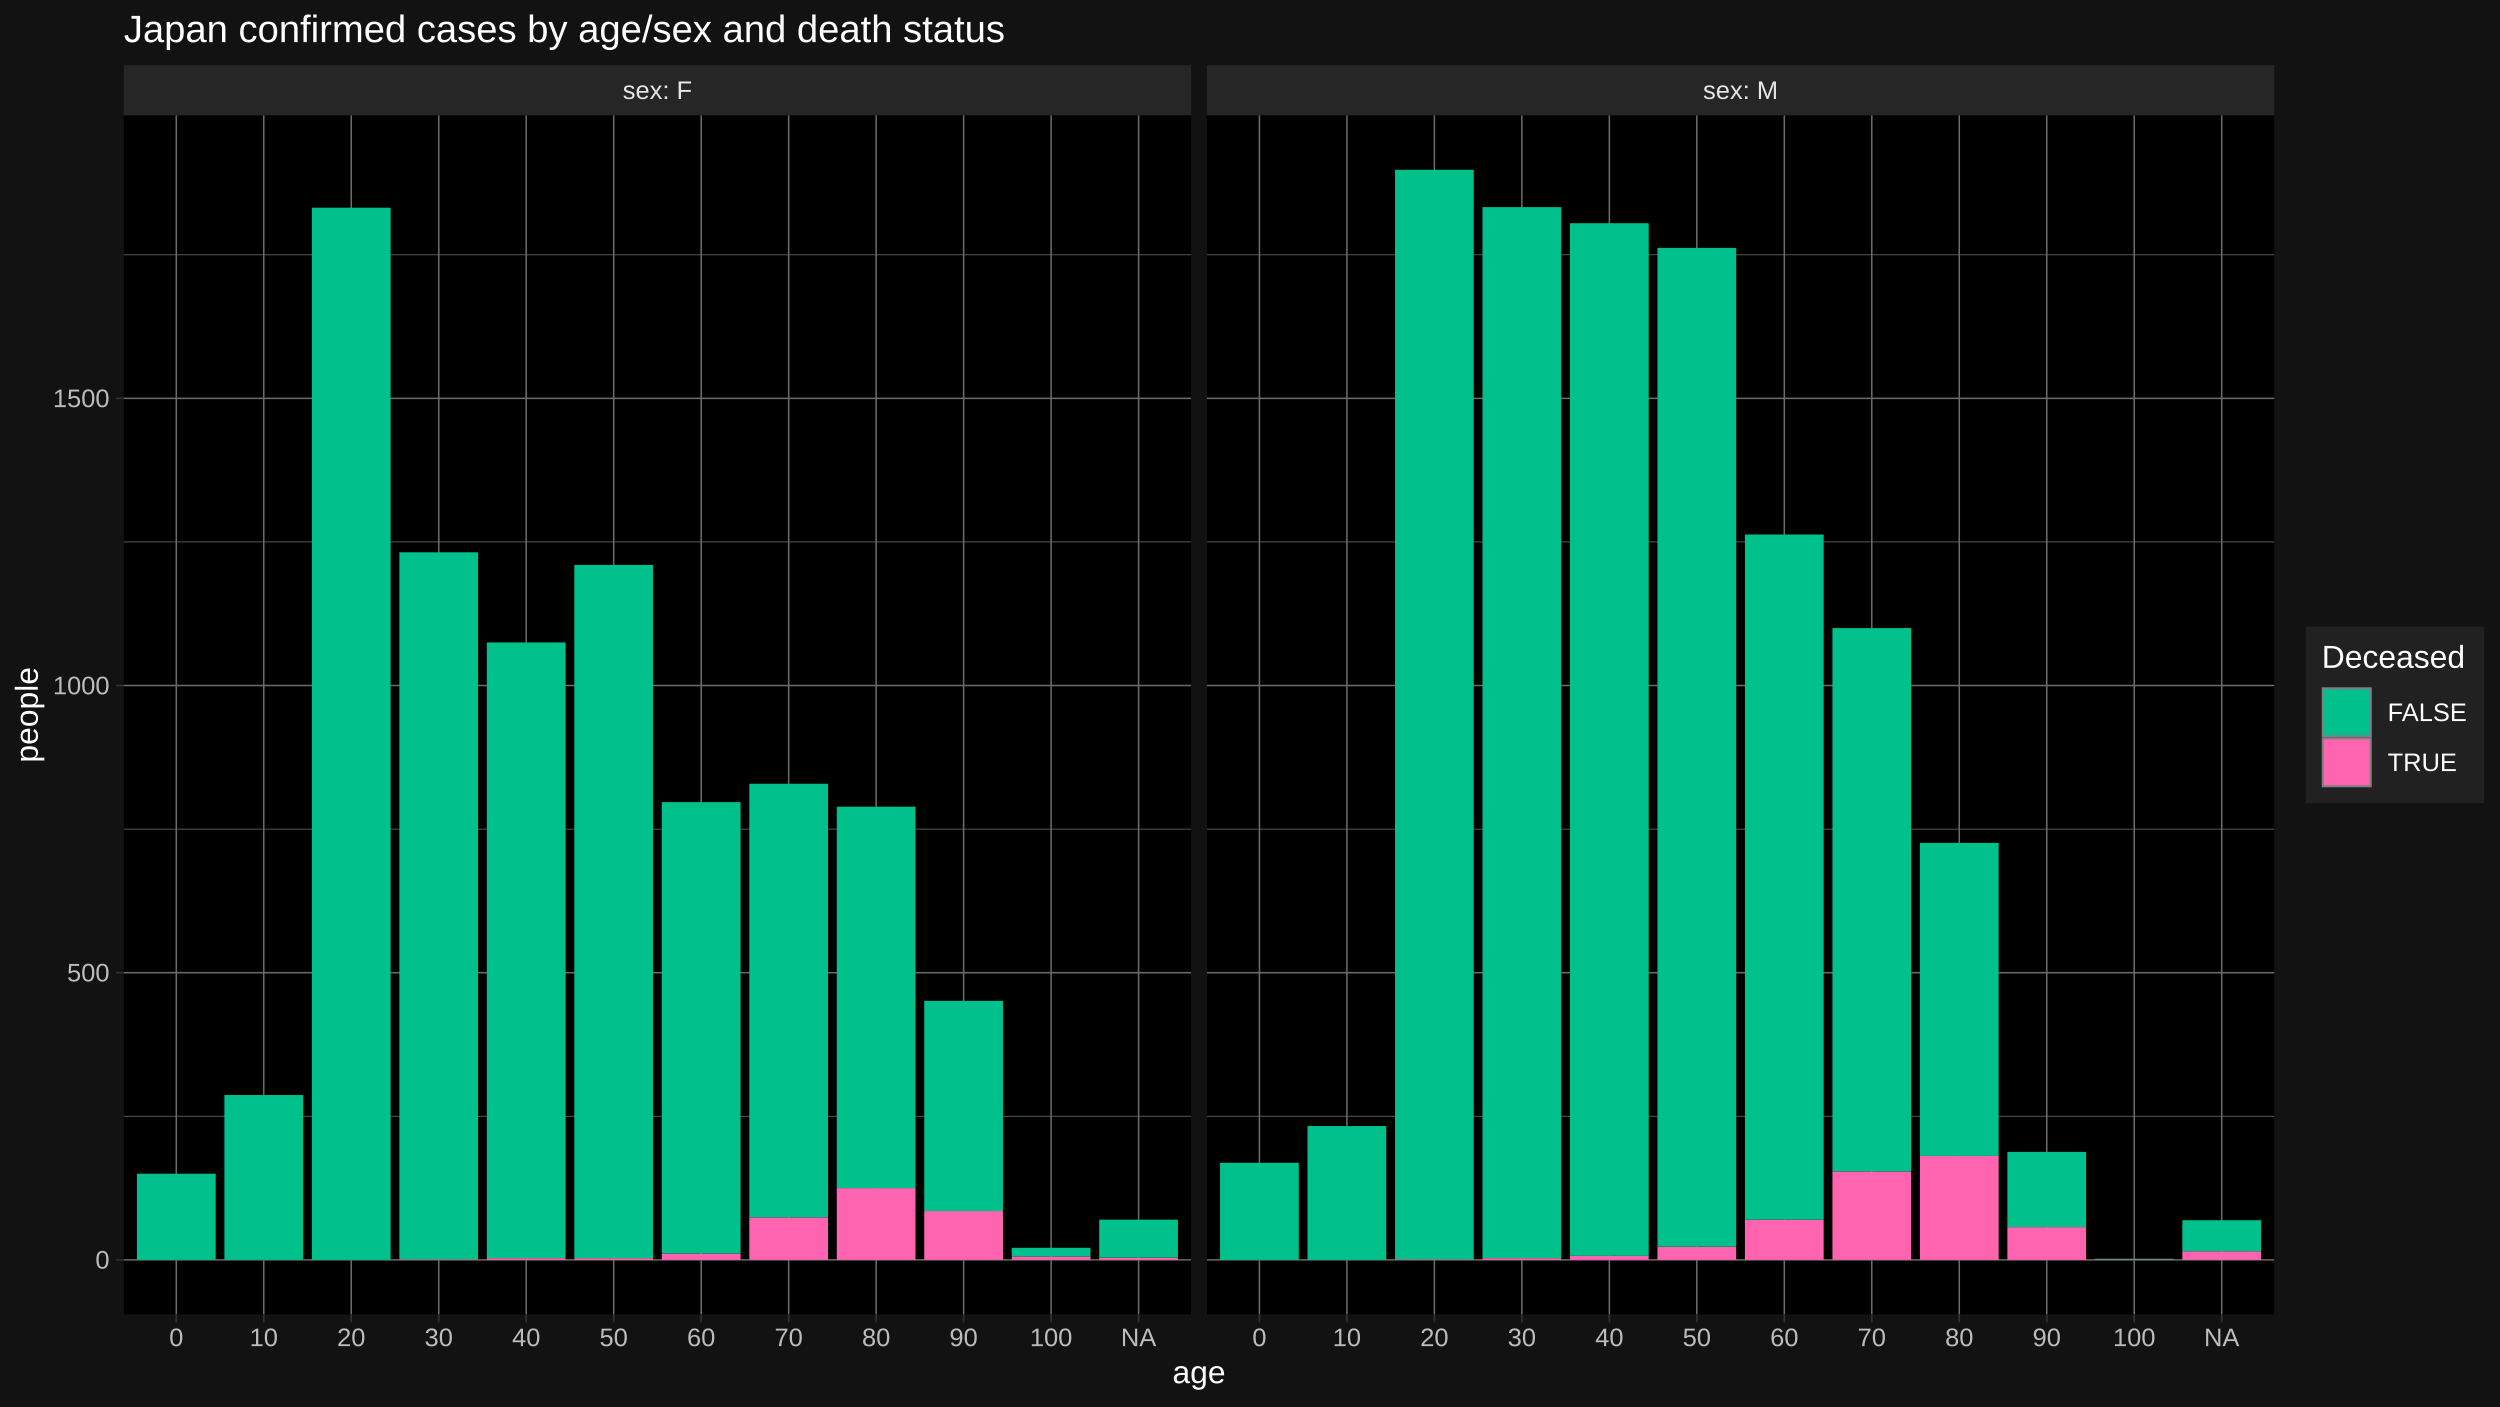
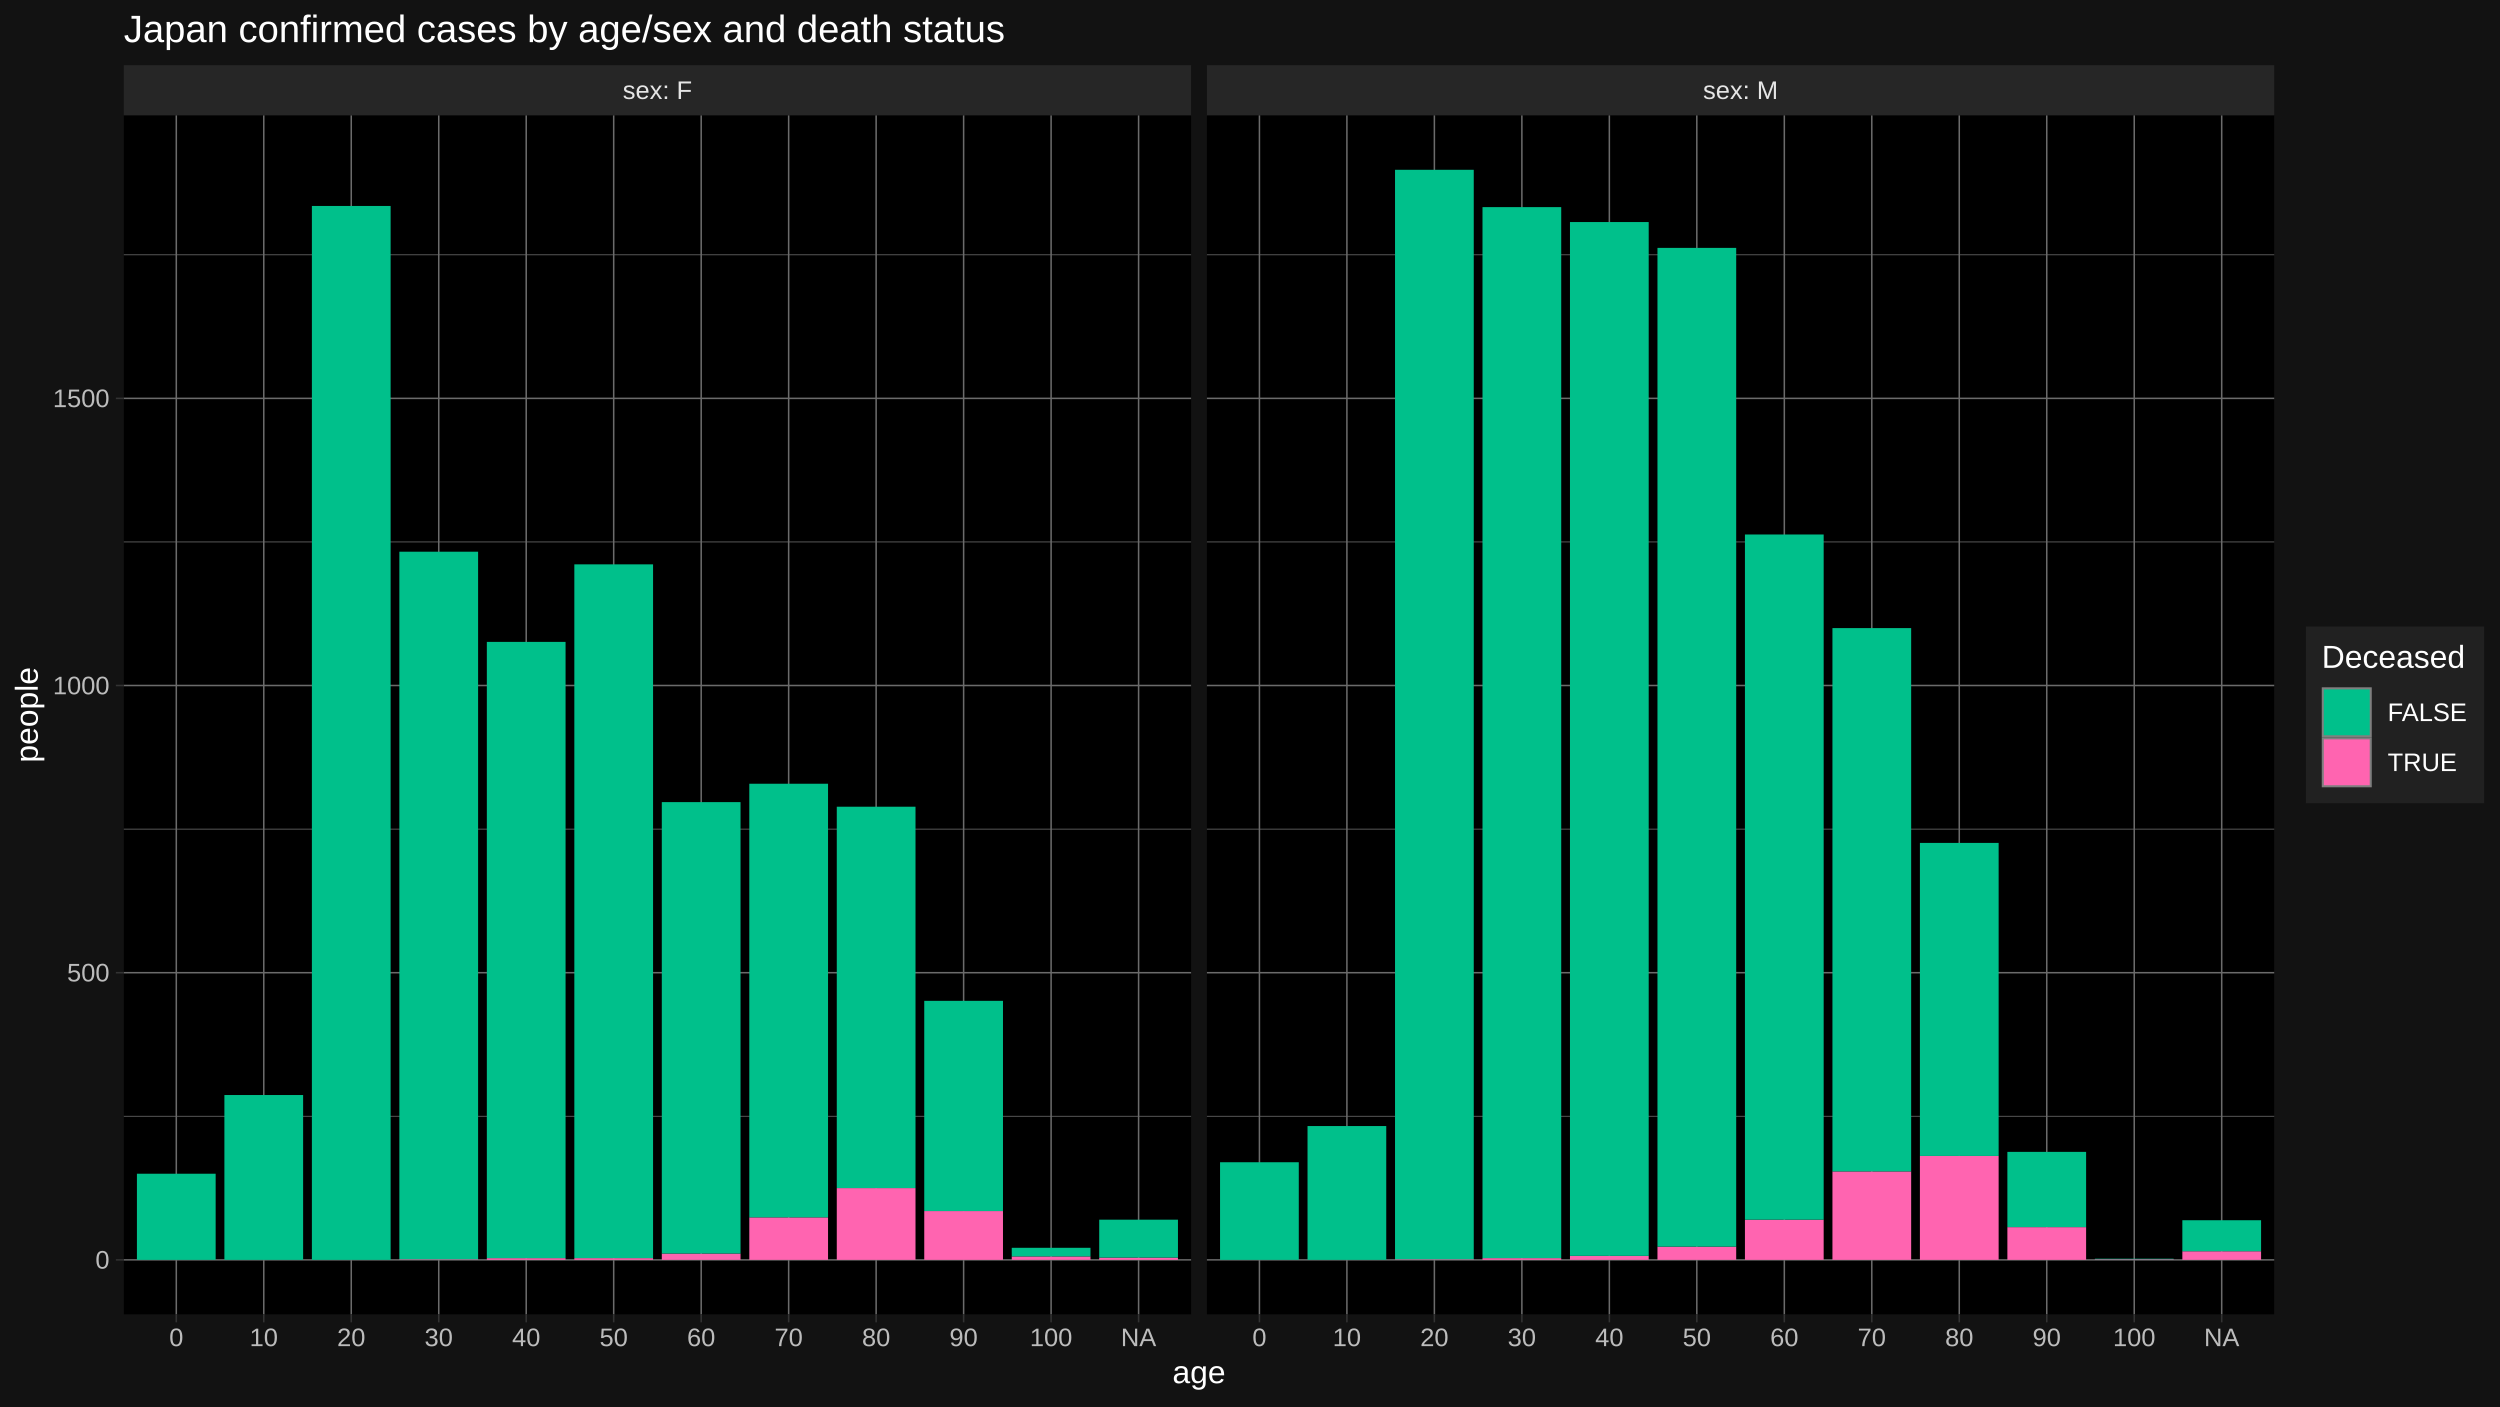
<svg xmlns="http://www.w3.org/2000/svg" viewBox="0 0 864.00 486.00">
  <defs>
    <style type="text/css">
    line, polyline, polygon, path, rect, circle {
      fill: none;
      stroke: #000000;
      stroke-linecap: round;
      stroke-linejoin: round;
      stroke-miterlimit: 10.00;
    }
  </style>
  </defs>
  <rect width="100%" height="100%" style="stroke: none; fill: #FFFFFF;" />
  <rect x="0.00" y="-0" width="864.00" height="486.00" style="stroke-width: 1.07; stroke: #121212; fill: #121212;" />
  <defs>
    <clipPath id="cpNDIuNzl8NDExLjY0fDQ1NC4yNXwzOS44NA==">
      <rect x="42.79" y="39.84" width="368.85" height="414.40" />
    </clipPath>
  </defs>
  <rect x="42.79" y="39.84" width="368.85" height="414.40" style="stroke-width: 1.07; stroke: none; fill: #000000;" clip-path="url(#cpNDIuNzl8NDExLjY0fDQ1NC4yNXwzOS44NA==)" />
  <polyline points="42.79,385.79 411.64,385.79 " style="stroke-width: 0.27; stroke: #6B6B6B; stroke-linecap: butt;" clip-path="url(#cpNDIuNzl8NDExLjY0fDQ1NC4yNXwzOS44NA==)" />
  <polyline points="42.79,286.54 411.64,286.54 " style="stroke-width: 0.27; stroke: #6B6B6B; stroke-linecap: butt;" clip-path="url(#cpNDIuNzl8NDExLjY0fDQ1NC4yNXwzOS44NA==)" />
  <polyline points="42.79,187.30 411.64,187.30 " style="stroke-width: 0.27; stroke: #6B6B6B; stroke-linecap: butt;" clip-path="url(#cpNDIuNzl8NDExLjY0fDQ1NC4yNXwzOS44NA==)" />
  <polyline points="42.79,88.06 411.64,88.06 " style="stroke-width: 0.27; stroke: #6B6B6B; stroke-linecap: butt;" clip-path="url(#cpNDIuNzl8NDExLjY0fDQ1NC4yNXwzOS44NA==)" />
  <polyline points="42.79,435.41 411.64,435.41 " style="stroke-width: 0.53; stroke: #6B6B6B; stroke-linecap: butt;" clip-path="url(#cpNDIuNzl8NDExLjY0fDQ1NC4yNXwzOS44NA==)" />
  <polyline points="42.79,336.17 411.64,336.17 " style="stroke-width: 0.53; stroke: #6B6B6B; stroke-linecap: butt;" clip-path="url(#cpNDIuNzl8NDExLjY0fDQ1NC4yNXwzOS44NA==)" />
  <polyline points="42.79,236.92 411.64,236.92 " style="stroke-width: 0.53; stroke: #6B6B6B; stroke-linecap: butt;" clip-path="url(#cpNDIuNzl8NDExLjY0fDQ1NC4yNXwzOS44NA==)" />
  <polyline points="42.79,137.68 411.64,137.68 " style="stroke-width: 0.53; stroke: #6B6B6B; stroke-linecap: butt;" clip-path="url(#cpNDIuNzl8NDExLjY0fDQ1NC4yNXwzOS44NA==)" />
  <polyline points="60.93,454.25 60.93,39.84 " style="stroke-width: 0.53; stroke: #6B6B6B; stroke-linecap: butt;" clip-path="url(#cpNDIuNzl8NDExLjY0fDQ1NC4yNXwzOS44NA==)" />
  <polyline points="91.16,454.25 91.16,39.84 " style="stroke-width: 0.53; stroke: #6B6B6B; stroke-linecap: butt;" clip-path="url(#cpNDIuNzl8NDExLjY0fDQ1NC4yNXwzOS44NA==)" />
  <polyline points="121.39,454.25 121.39,39.84 " style="stroke-width: 0.53; stroke: #6B6B6B; stroke-linecap: butt;" clip-path="url(#cpNDIuNzl8NDExLjY0fDQ1NC4yNXwzOS44NA==)" />
  <polyline points="151.63,454.25 151.63,39.84 " style="stroke-width: 0.53; stroke: #6B6B6B; stroke-linecap: butt;" clip-path="url(#cpNDIuNzl8NDExLjY0fDQ1NC4yNXwzOS44NA==)" />
  <polyline points="181.86,454.25 181.86,39.84 " style="stroke-width: 0.53; stroke: #6B6B6B; stroke-linecap: butt;" clip-path="url(#cpNDIuNzl8NDExLjY0fDQ1NC4yNXwzOS44NA==)" />
  <polyline points="212.09,454.25 212.09,39.84 " style="stroke-width: 0.53; stroke: #6B6B6B; stroke-linecap: butt;" clip-path="url(#cpNDIuNzl8NDExLjY0fDQ1NC4yNXwzOS44NA==)" />
  <polyline points="242.33,454.25 242.33,39.84 " style="stroke-width: 0.53; stroke: #6B6B6B; stroke-linecap: butt;" clip-path="url(#cpNDIuNzl8NDExLjY0fDQ1NC4yNXwzOS44NA==)" />
  <polyline points="272.56,454.25 272.56,39.84 " style="stroke-width: 0.53; stroke: #6B6B6B; stroke-linecap: butt;" clip-path="url(#cpNDIuNzl8NDExLjY0fDQ1NC4yNXwzOS44NA==)" />
  <polyline points="302.79,454.25 302.79,39.84 " style="stroke-width: 0.53; stroke: #6B6B6B; stroke-linecap: butt;" clip-path="url(#cpNDIuNzl8NDExLjY0fDQ1NC4yNXwzOS44NA==)" />
  <polyline points="333.03,454.25 333.03,39.84 " style="stroke-width: 0.53; stroke: #6B6B6B; stroke-linecap: butt;" clip-path="url(#cpNDIuNzl8NDExLjY0fDQ1NC4yNXwzOS44NA==)" />
  <polyline points="363.26,454.25 363.26,39.84 " style="stroke-width: 0.53; stroke: #6B6B6B; stroke-linecap: butt;" clip-path="url(#cpNDIuNzl8NDExLjY0fDQ1NC4yNXwzOS44NA==)" />
  <polyline points="393.50,454.25 393.50,39.84 " style="stroke-width: 0.53; stroke: #6B6B6B; stroke-linecap: butt;" clip-path="url(#cpNDIuNzl8NDExLjY0fDQ1NC4yNXwzOS44NA==)" />
  <rect x="47.32" y="405.64" width="27.21" height="29.77" style="stroke-width: 1.07; stroke: none; stroke-linecap: butt; fill: #00C08B;" clip-path="url(#cpNDIuNzl8NDExLjY0fDQ1NC4yNXwzOS44NA==)" />
  <rect x="77.55" y="378.44" width="27.21" height="56.97" style="stroke-width: 1.07; stroke: none; stroke-linecap: butt; fill: #00C08B;" clip-path="url(#cpNDIuNzl8NDExLjY0fDQ1NC4yNXwzOS44NA==)" />
-   <rect x="107.79" y="71.78" width="27.21" height="363.63" style="stroke-width: 1.07; stroke: none; stroke-linecap: butt; fill: #00C08B;" clip-path="url(#cpNDIuNzl8NDExLjY0fDQ1NC4yNXwzOS44NA==)" />
+   <rect x="107.79" y="71.18" width="27.21" height="364.23" style="stroke-width: 1.07; stroke: none; stroke-linecap: butt; fill: #00C08B;" clip-path="url(#cpNDIuNzl8NDExLjY0fDQ1NC4yNXwzOS44NA==)" />
  <rect x="138.02" y="435.21" width="27.21" height="0.20" style="stroke-width: 1.07; stroke: none; stroke-linecap: butt; fill: #FF64B0;" clip-path="url(#cpNDIuNzl8NDExLjY0fDQ1NC4yNXwzOS44NA==)" />
-   <rect x="138.02" y="190.87" width="27.21" height="244.34" style="stroke-width: 1.07; stroke: none; stroke-linecap: butt; fill: #00C08B;" clip-path="url(#cpNDIuNzl8NDExLjY0fDQ1NC4yNXwzOS44NA==)" />
+   <rect x="138.02" y="190.67" width="27.21" height="244.54" style="stroke-width: 1.07; stroke: none; stroke-linecap: butt; fill: #00C08B;" clip-path="url(#cpNDIuNzl8NDExLjY0fDQ1NC4yNXwzOS44NA==)" />
  <rect x="168.25" y="434.81" width="27.21" height="0.60" style="stroke-width: 1.07; stroke: none; stroke-linecap: butt; fill: #FF64B0;" clip-path="url(#cpNDIuNzl8NDExLjY0fDQ1NC4yNXwzOS44NA==)" />
-   <rect x="168.25" y="222.03" width="27.21" height="212.78" style="stroke-width: 1.07; stroke: none; stroke-linecap: butt; fill: #00C08B;" clip-path="url(#cpNDIuNzl8NDExLjY0fDQ1NC4yNXwzOS44NA==)" />
+   <rect x="168.25" y="221.84" width="27.21" height="212.98" style="stroke-width: 1.07; stroke: none; stroke-linecap: butt; fill: #00C08B;" clip-path="url(#cpNDIuNzl8NDExLjY0fDQ1NC4yNXwzOS44NA==)" />
  <rect x="198.49" y="434.81" width="27.21" height="0.60" style="stroke-width: 1.07; stroke: none; stroke-linecap: butt; fill: #FF64B0;" clip-path="url(#cpNDIuNzl8NDExLjY0fDQ1NC4yNXwzOS44NA==)" />
-   <rect x="198.49" y="195.24" width="27.21" height="239.58" style="stroke-width: 1.07; stroke: none; stroke-linecap: butt; fill: #00C08B;" clip-path="url(#cpNDIuNzl8NDExLjY0fDQ1NC4yNXwzOS44NA==)" />
+   <rect x="198.49" y="195.04" width="27.21" height="239.77" style="stroke-width: 1.07; stroke: none; stroke-linecap: butt; fill: #00C08B;" clip-path="url(#cpNDIuNzl8NDExLjY0fDQ1NC4yNXwzOS44NA==)" />
  <rect x="228.72" y="433.23" width="27.21" height="2.18" style="stroke-width: 1.07; stroke: none; stroke-linecap: butt; fill: #FF64B0;" clip-path="url(#cpNDIuNzl8NDExLjY0fDQ1NC4yNXwzOS44NA==)" />
  <rect x="228.72" y="277.21" width="27.21" height="156.01" style="stroke-width: 1.07; stroke: none; stroke-linecap: butt; fill: #00C08B;" clip-path="url(#cpNDIuNzl8NDExLjY0fDQ1NC4yNXwzOS44NA==)" />
  <rect x="258.96" y="420.72" width="27.21" height="14.69" style="stroke-width: 1.07; stroke: none; stroke-linecap: butt; fill: #FF64B0;" clip-path="url(#cpNDIuNzl8NDExLjY0fDQ1NC4yNXwzOS44NA==)" />
  <rect x="258.96" y="270.86" width="27.21" height="149.86" style="stroke-width: 1.07; stroke: none; stroke-linecap: butt; fill: #00C08B;" clip-path="url(#cpNDIuNzl8NDExLjY0fDQ1NC4yNXwzOS44NA==)" />
  <rect x="289.19" y="410.60" width="27.21" height="24.81" style="stroke-width: 1.07; stroke: none; stroke-linecap: butt; fill: #FF64B0;" clip-path="url(#cpNDIuNzl8NDExLjY0fDQ1NC4yNXwzOS44NA==)" />
  <rect x="289.19" y="278.80" width="27.21" height="131.80" style="stroke-width: 1.07; stroke: none; stroke-linecap: butt; fill: #00C08B;" clip-path="url(#cpNDIuNzl8NDExLjY0fDQ1NC4yNXwzOS44NA==)" />
  <rect x="319.42" y="418.54" width="27.21" height="16.87" style="stroke-width: 1.07; stroke: none; stroke-linecap: butt; fill: #FF64B0;" clip-path="url(#cpNDIuNzl8NDExLjY0fDQ1NC4yNXwzOS44NA==)" />
  <rect x="319.42" y="345.89" width="27.21" height="72.65" style="stroke-width: 1.07; stroke: none; stroke-linecap: butt; fill: #00C08B;" clip-path="url(#cpNDIuNzl8NDExLjY0fDQ1NC4yNXwzOS44NA==)" />
  <rect x="349.66" y="434.22" width="27.21" height="1.19" style="stroke-width: 1.07; stroke: none; stroke-linecap: butt; fill: #FF64B0;" clip-path="url(#cpNDIuNzl8NDExLjY0fDQ1NC4yNXwzOS44NA==)" />
  <rect x="349.66" y="431.24" width="27.21" height="2.98" style="stroke-width: 1.07; stroke: none; stroke-linecap: butt; fill: #00C08B;" clip-path="url(#cpNDIuNzl8NDExLjY0fDQ1NC4yNXwzOS44NA==)" />
  <rect x="379.89" y="434.62" width="27.21" height="0.79" style="stroke-width: 1.07; stroke: none; stroke-linecap: butt; fill: #FF64B0;" clip-path="url(#cpNDIuNzl8NDExLjY0fDQ1NC4yNXwzOS44NA==)" />
  <rect x="379.89" y="421.52" width="27.21" height="13.10" style="stroke-width: 1.07; stroke: none; stroke-linecap: butt; fill: #00C08B;" clip-path="url(#cpNDIuNzl8NDExLjY0fDQ1NC4yNXwzOS44NA==)" />
  <defs>
    <clipPath id="cpMC4wMHw4NjQuMDB8NDg2LjAwfDAuMDA=">
      <rect x="0.00" y="0.00" width="864.00" height="486.00" />
    </clipPath>
  </defs>
  <defs>
    <clipPath id="cpNDE3LjExfDc4NS45N3w0NTQuMjV8MzkuODQ=">
      <rect x="417.11" y="39.84" width="368.85" height="414.40" />
    </clipPath>
  </defs>
  <rect x="417.11" y="39.84" width="368.85" height="414.40" style="stroke-width: 1.07; stroke: none; fill: #000000;" clip-path="url(#cpNDE3LjExfDc4NS45N3w0NTQuMjV8MzkuODQ=)" />
  <polyline points="417.11,385.79 785.97,385.79 " style="stroke-width: 0.27; stroke: #6B6B6B; stroke-linecap: butt;" clip-path="url(#cpNDE3LjExfDc4NS45N3w0NTQuMjV8MzkuODQ=)" />
  <polyline points="417.11,286.54 785.97,286.54 " style="stroke-width: 0.27; stroke: #6B6B6B; stroke-linecap: butt;" clip-path="url(#cpNDE3LjExfDc4NS45N3w0NTQuMjV8MzkuODQ=)" />
  <polyline points="417.11,187.30 785.97,187.30 " style="stroke-width: 0.27; stroke: #6B6B6B; stroke-linecap: butt;" clip-path="url(#cpNDE3LjExfDc4NS45N3w0NTQuMjV8MzkuODQ=)" />
  <polyline points="417.11,88.06 785.97,88.06 " style="stroke-width: 0.27; stroke: #6B6B6B; stroke-linecap: butt;" clip-path="url(#cpNDE3LjExfDc4NS45N3w0NTQuMjV8MzkuODQ=)" />
  <polyline points="417.11,435.41 785.97,435.41 " style="stroke-width: 0.53; stroke: #6B6B6B; stroke-linecap: butt;" clip-path="url(#cpNDE3LjExfDc4NS45N3w0NTQuMjV8MzkuODQ=)" />
  <polyline points="417.11,336.17 785.97,336.17 " style="stroke-width: 0.53; stroke: #6B6B6B; stroke-linecap: butt;" clip-path="url(#cpNDE3LjExfDc4NS45N3w0NTQuMjV8MzkuODQ=)" />
  <polyline points="417.11,236.92 785.97,236.92 " style="stroke-width: 0.53; stroke: #6B6B6B; stroke-linecap: butt;" clip-path="url(#cpNDE3LjExfDc4NS45N3w0NTQuMjV8MzkuODQ=)" />
  <polyline points="417.11,137.68 785.97,137.68 " style="stroke-width: 0.53; stroke: #6B6B6B; stroke-linecap: butt;" clip-path="url(#cpNDE3LjExfDc4NS45N3w0NTQuMjV8MzkuODQ=)" />
  <polyline points="435.26,454.25 435.26,39.84 " style="stroke-width: 0.53; stroke: #6B6B6B; stroke-linecap: butt;" clip-path="url(#cpNDE3LjExfDc4NS45N3w0NTQuMjV8MzkuODQ=)" />
  <polyline points="465.49,454.25 465.49,39.84 " style="stroke-width: 0.53; stroke: #6B6B6B; stroke-linecap: butt;" clip-path="url(#cpNDE3LjExfDc4NS45N3w0NTQuMjV8MzkuODQ=)" />
  <polyline points="495.72,454.25 495.72,39.84 " style="stroke-width: 0.53; stroke: #6B6B6B; stroke-linecap: butt;" clip-path="url(#cpNDE3LjExfDc4NS45N3w0NTQuMjV8MzkuODQ=)" />
  <polyline points="525.96,454.25 525.96,39.84 " style="stroke-width: 0.53; stroke: #6B6B6B; stroke-linecap: butt;" clip-path="url(#cpNDE3LjExfDc4NS45N3w0NTQuMjV8MzkuODQ=)" />
  <polyline points="556.19,454.25 556.19,39.84 " style="stroke-width: 0.53; stroke: #6B6B6B; stroke-linecap: butt;" clip-path="url(#cpNDE3LjExfDc4NS45N3w0NTQuMjV8MzkuODQ=)" />
  <polyline points="586.42,454.25 586.42,39.84 " style="stroke-width: 0.53; stroke: #6B6B6B; stroke-linecap: butt;" clip-path="url(#cpNDE3LjExfDc4NS45N3w0NTQuMjV8MzkuODQ=)" />
  <polyline points="616.66,454.25 616.66,39.84 " style="stroke-width: 0.53; stroke: #6B6B6B; stroke-linecap: butt;" clip-path="url(#cpNDE3LjExfDc4NS45N3w0NTQuMjV8MzkuODQ=)" />
  <polyline points="646.89,454.25 646.89,39.84 " style="stroke-width: 0.53; stroke: #6B6B6B; stroke-linecap: butt;" clip-path="url(#cpNDE3LjExfDc4NS45N3w0NTQuMjV8MzkuODQ=)" />
  <polyline points="677.12,454.25 677.12,39.84 " style="stroke-width: 0.53; stroke: #6B6B6B; stroke-linecap: butt;" clip-path="url(#cpNDE3LjExfDc4NS45N3w0NTQuMjV8MzkuODQ=)" />
  <polyline points="707.36,454.25 707.36,39.84 " style="stroke-width: 0.53; stroke: #6B6B6B; stroke-linecap: butt;" clip-path="url(#cpNDE3LjExfDc4NS45N3w0NTQuMjV8MzkuODQ=)" />
  <polyline points="737.59,454.25 737.59,39.84 " style="stroke-width: 0.53; stroke: #6B6B6B; stroke-linecap: butt;" clip-path="url(#cpNDE3LjExfDc4NS45N3w0NTQuMjV8MzkuODQ=)" />
  <polyline points="767.82,454.25 767.82,39.84 " style="stroke-width: 0.53; stroke: #6B6B6B; stroke-linecap: butt;" clip-path="url(#cpNDE3LjExfDc4NS45N3w0NTQuMjV8MzkuODQ=)" />
-   <rect x="421.65" y="401.87" width="27.21" height="33.54" style="stroke-width: 1.07; stroke: none; stroke-linecap: butt; fill: #00C08B;" clip-path="url(#cpNDE3LjExfDc4NS45N3w0NTQuMjV8MzkuODQ=)" />
+   <rect x="421.65" y="401.67" width="27.21" height="33.74" style="stroke-width: 1.07; stroke: none; stroke-linecap: butt; fill: #00C08B;" clip-path="url(#cpNDE3LjExfDc4NS45N3w0NTQuMjV8MzkuODQ=)" />
  <rect x="451.88" y="389.16" width="27.21" height="46.25" style="stroke-width: 1.07; stroke: none; stroke-linecap: butt; fill: #00C08B;" clip-path="url(#cpNDE3LjExfDc4NS45N3w0NTQuMjV8MzkuODQ=)" />
  <rect x="482.12" y="435.21" width="27.21" height="0.20" style="stroke-width: 1.07; stroke: none; stroke-linecap: butt; fill: #FF64B0;" clip-path="url(#cpNDE3LjExfDc4NS45N3w0NTQuMjV8MzkuODQ=)" />
  <rect x="482.12" y="58.68" width="27.21" height="376.53" style="stroke-width: 1.07; stroke: none; stroke-linecap: butt; fill: #00C08B;" clip-path="url(#cpNDE3LjExfDc4NS45N3w0NTQuMjV8MzkuODQ=)" />
  <rect x="512.35" y="434.81" width="27.21" height="0.60" style="stroke-width: 1.07; stroke: none; stroke-linecap: butt; fill: #FF64B0;" clip-path="url(#cpNDE3LjExfDc4NS45N3w0NTQuMjV8MzkuODQ=)" />
  <rect x="512.35" y="71.58" width="27.21" height="363.23" style="stroke-width: 1.07; stroke: none; stroke-linecap: butt; fill: #00C08B;" clip-path="url(#cpNDE3LjExfDc4NS45N3w0NTQuMjV8MzkuODQ=)" />
  <rect x="542.58" y="434.02" width="27.21" height="1.39" style="stroke-width: 1.07; stroke: none; stroke-linecap: butt; fill: #FF64B0;" clip-path="url(#cpNDE3LjExfDc4NS45N3w0NTQuMjV8MzkuODQ=)" />
-   <rect x="542.58" y="77.14" width="27.21" height="356.88" style="stroke-width: 1.07; stroke: none; stroke-linecap: butt; fill: #00C08B;" clip-path="url(#cpNDE3LjExfDc4NS45N3w0NTQuMjV8MzkuODQ=)" />
+   <rect x="542.58" y="76.74" width="27.21" height="357.28" style="stroke-width: 1.07; stroke: none; stroke-linecap: butt; fill: #00C08B;" clip-path="url(#cpNDE3LjExfDc4NS45N3w0NTQuMjV8MzkuODQ=)" />
  <rect x="572.82" y="430.84" width="27.21" height="4.57" style="stroke-width: 1.07; stroke: none; stroke-linecap: butt; fill: #FF64B0;" clip-path="url(#cpNDE3LjExfDc4NS45N3w0NTQuMjV8MzkuODQ=)" />
  <rect x="572.82" y="85.67" width="27.21" height="345.17" style="stroke-width: 1.07; stroke: none; stroke-linecap: butt; fill: #00C08B;" clip-path="url(#cpNDE3LjExfDc4NS45N3w0NTQuMjV8MzkuODQ=)" />
  <rect x="603.05" y="421.52" width="27.21" height="13.89" style="stroke-width: 1.07; stroke: none; stroke-linecap: butt; fill: #FF64B0;" clip-path="url(#cpNDE3LjExfDc4NS45N3w0NTQuMjV8MzkuODQ=)" />
  <rect x="603.05" y="184.72" width="27.21" height="236.80" style="stroke-width: 1.07; stroke: none; stroke-linecap: butt; fill: #00C08B;" clip-path="url(#cpNDE3LjExfDc4NS45N3w0NTQuMjV8MzkuODQ=)" />
  <rect x="633.29" y="404.84" width="27.21" height="30.57" style="stroke-width: 1.07; stroke: none; stroke-linecap: butt; fill: #FF64B0;" clip-path="url(#cpNDE3LjExfDc4NS45N3w0NTQuMjV8MzkuODQ=)" />
  <rect x="633.29" y="217.07" width="27.21" height="187.77" style="stroke-width: 1.07; stroke: none; stroke-linecap: butt; fill: #00C08B;" clip-path="url(#cpNDE3LjExfDc4NS45N3w0NTQuMjV8MzkuODQ=)" />
  <rect x="663.52" y="399.48" width="27.21" height="35.93" style="stroke-width: 1.07; stroke: none; stroke-linecap: butt; fill: #FF64B0;" clip-path="url(#cpNDE3LjExfDc4NS45N3w0NTQuMjV8MzkuODQ=)" />
  <rect x="663.52" y="291.31" width="27.21" height="108.18" style="stroke-width: 1.07; stroke: none; stroke-linecap: butt; fill: #00C08B;" clip-path="url(#cpNDE3LjExfDc4NS45N3w0NTQuMjV8MzkuODQ=)" />
  <rect x="693.75" y="424.10" width="27.21" height="11.31" style="stroke-width: 1.07; stroke: none; stroke-linecap: butt; fill: #FF64B0;" clip-path="url(#cpNDE3LjExfDc4NS45N3w0NTQuMjV8MzkuODQ=)" />
  <rect x="693.75" y="398.09" width="27.21" height="26.00" style="stroke-width: 1.07; stroke: none; stroke-linecap: butt; fill: #00C08B;" clip-path="url(#cpNDE3LjExfDc4NS45N3w0NTQuMjV8MzkuODQ=)" />
  <rect x="723.99" y="435.21" width="27.21" height="0.20" style="stroke-width: 1.07; stroke: none; stroke-linecap: butt; fill: #FF64B0;" clip-path="url(#cpNDE3LjExfDc4NS45N3w0NTQuMjV8MzkuODQ=)" />
  <rect x="723.99" y="435.01" width="27.21" height="0.20" style="stroke-width: 1.07; stroke: none; stroke-linecap: butt; fill: #00C08B;" clip-path="url(#cpNDE3LjExfDc4NS45N3w0NTQuMjV8MzkuODQ=)" />
  <rect x="754.22" y="432.43" width="27.21" height="2.98" style="stroke-width: 1.07; stroke: none; stroke-linecap: butt; fill: #FF64B0;" clip-path="url(#cpNDE3LjExfDc4NS45N3w0NTQuMjV8MzkuODQ=)" />
  <rect x="754.22" y="421.71" width="27.21" height="10.72" style="stroke-width: 1.07; stroke: none; stroke-linecap: butt; fill: #00C08B;" clip-path="url(#cpNDE3LjExfDc4NS45N3w0NTQuMjV8MzkuODQ=)" />
  <defs>
    <clipPath id="cpMC4wMHw4NjQuMDB8NDg2LjAwfDAuMDA=">
      <rect x="0.00" y="0.00" width="864.00" height="486.00" />
    </clipPath>
  </defs>
  <defs>
    <clipPath id="cpNDIuNzl8NDExLjY0fDM5Ljg0fDIyLjUz">
      <rect x="42.79" y="22.53" width="368.85" height="17.31" />
    </clipPath>
  </defs>
  <rect x="42.79" y="22.53" width="368.85" height="17.31" style="stroke-width: 1.07; stroke: none; fill: #262626;" clip-path="url(#cpNDIuNzl8NDExLjY0fDM5Ljg0fDIyLjUz)" />
  <g clip-path="url(#cpNDIuNzl8NDExLjY0fDM5Ljg0fDIyLjUz)">
    <text x="215.23" y="34.21" style="font-size: 8.80px; fill: #E5E5E5; font-family: Liberation Sans;" textLength="23.96px" lengthAdjust="spacingAndGlyphs">sex: F</text>
  </g>
  <defs>
    <clipPath id="cpMC4wMHw4NjQuMDB8NDg2LjAwfDAuMDA=">
      <rect x="0.00" y="0.00" width="864.00" height="486.00" />
    </clipPath>
  </defs>
  <defs>
    <clipPath id="cpNDE3LjExfDc4NS45N3wzOS44NHwyMi41Mw==">
      <rect x="417.11" y="22.53" width="368.85" height="17.31" />
    </clipPath>
  </defs>
  <rect x="417.11" y="22.53" width="368.85" height="17.31" style="stroke-width: 1.07; stroke: none; fill: #262626;" clip-path="url(#cpNDE3LjExfDc4NS45N3wzOS44NHwyMi41Mw==)" />
  <g clip-path="url(#cpNDE3LjExfDc4NS45N3wzOS44NHwyMi41Mw==)">
    <text x="588.58" y="34.21" style="font-size: 8.80px; fill: #E5E5E5; font-family: Liberation Sans;" textLength="25.91px" lengthAdjust="spacingAndGlyphs">sex: M</text>
  </g>
  <defs>
    <clipPath id="cpMC4wMHw4NjQuMDB8NDg2LjAwfDAuMDA=">
      <rect x="0.00" y="0.00" width="864.00" height="486.00" />
    </clipPath>
  </defs>
  <polyline points="60.93,456.99 60.93,454.25 " style="stroke-width: 0.53; stroke: #333333; stroke-linecap: butt;" clip-path="url(#cpMC4wMHw4NjQuMDB8NDg2LjAwfDAuMDA=)" />
  <polyline points="91.16,456.99 91.16,454.25 " style="stroke-width: 0.53; stroke: #333333; stroke-linecap: butt;" clip-path="url(#cpMC4wMHw4NjQuMDB8NDg2LjAwfDAuMDA=)" />
  <polyline points="121.39,456.99 121.39,454.25 " style="stroke-width: 0.53; stroke: #333333; stroke-linecap: butt;" clip-path="url(#cpMC4wMHw4NjQuMDB8NDg2LjAwfDAuMDA=)" />
  <polyline points="151.63,456.99 151.63,454.25 " style="stroke-width: 0.53; stroke: #333333; stroke-linecap: butt;" clip-path="url(#cpMC4wMHw4NjQuMDB8NDg2LjAwfDAuMDA=)" />
  <polyline points="181.86,456.99 181.86,454.25 " style="stroke-width: 0.53; stroke: #333333; stroke-linecap: butt;" clip-path="url(#cpMC4wMHw4NjQuMDB8NDg2LjAwfDAuMDA=)" />
  <polyline points="212.09,456.99 212.09,454.25 " style="stroke-width: 0.53; stroke: #333333; stroke-linecap: butt;" clip-path="url(#cpMC4wMHw4NjQuMDB8NDg2LjAwfDAuMDA=)" />
  <polyline points="242.33,456.99 242.33,454.25 " style="stroke-width: 0.53; stroke: #333333; stroke-linecap: butt;" clip-path="url(#cpMC4wMHw4NjQuMDB8NDg2LjAwfDAuMDA=)" />
  <polyline points="272.56,456.99 272.56,454.25 " style="stroke-width: 0.53; stroke: #333333; stroke-linecap: butt;" clip-path="url(#cpMC4wMHw4NjQuMDB8NDg2LjAwfDAuMDA=)" />
  <polyline points="302.79,456.99 302.79,454.25 " style="stroke-width: 0.53; stroke: #333333; stroke-linecap: butt;" clip-path="url(#cpMC4wMHw4NjQuMDB8NDg2LjAwfDAuMDA=)" />
  <polyline points="333.03,456.99 333.03,454.25 " style="stroke-width: 0.53; stroke: #333333; stroke-linecap: butt;" clip-path="url(#cpMC4wMHw4NjQuMDB8NDg2LjAwfDAuMDA=)" />
  <polyline points="363.26,456.99 363.26,454.25 " style="stroke-width: 0.53; stroke: #333333; stroke-linecap: butt;" clip-path="url(#cpMC4wMHw4NjQuMDB8NDg2LjAwfDAuMDA=)" />
  <polyline points="393.50,456.99 393.50,454.25 " style="stroke-width: 0.53; stroke: #333333; stroke-linecap: butt;" clip-path="url(#cpMC4wMHw4NjQuMDB8NDg2LjAwfDAuMDA=)" />
  <g clip-path="url(#cpMC4wMHw4NjQuMDB8NDg2LjAwfDAuMDA=)">
    <text x="58.48" y="465.23" style="font-size: 8.80px; fill: #BCBCBC; font-family: Liberation Sans;" textLength="4.89px" lengthAdjust="spacingAndGlyphs">0</text>
  </g>
  <g clip-path="url(#cpMC4wMHw4NjQuMDB8NDg2LjAwfDAuMDA=)">
    <text x="86.27" y="465.23" style="font-size: 8.80px; fill: #BCBCBC; font-family: Liberation Sans;" textLength="9.79px" lengthAdjust="spacingAndGlyphs">10</text>
  </g>
  <g clip-path="url(#cpMC4wMHw4NjQuMDB8NDg2LjAwfDAuMDA=)">
    <text x="116.50" y="465.23" style="font-size: 8.80px; fill: #BCBCBC; font-family: Liberation Sans;" textLength="9.79px" lengthAdjust="spacingAndGlyphs">20</text>
  </g>
  <g clip-path="url(#cpMC4wMHw4NjQuMDB8NDg2LjAwfDAuMDA=)">
    <text x="146.73" y="465.23" style="font-size: 8.80px; fill: #BCBCBC; font-family: Liberation Sans;" textLength="9.79px" lengthAdjust="spacingAndGlyphs">30</text>
  </g>
  <g clip-path="url(#cpMC4wMHw4NjQuMDB8NDg2LjAwfDAuMDA=)">
    <text x="176.97" y="465.23" style="font-size: 8.80px; fill: #BCBCBC; font-family: Liberation Sans;" textLength="9.79px" lengthAdjust="spacingAndGlyphs">40</text>
  </g>
  <g clip-path="url(#cpMC4wMHw4NjQuMDB8NDg2LjAwfDAuMDA=)">
    <text x="207.20" y="465.23" style="font-size: 8.80px; fill: #BCBCBC; font-family: Liberation Sans;" textLength="9.79px" lengthAdjust="spacingAndGlyphs">50</text>
  </g>
  <g clip-path="url(#cpMC4wMHw4NjQuMDB8NDg2LjAwfDAuMDA=)">
    <text x="237.43" y="465.23" style="font-size: 8.80px; fill: #BCBCBC; font-family: Liberation Sans;" textLength="9.79px" lengthAdjust="spacingAndGlyphs">60</text>
  </g>
  <g clip-path="url(#cpMC4wMHw4NjQuMDB8NDg2LjAwfDAuMDA=)">
    <text x="267.67" y="465.23" style="font-size: 8.80px; fill: #BCBCBC; font-family: Liberation Sans;" textLength="9.79px" lengthAdjust="spacingAndGlyphs">70</text>
  </g>
  <g clip-path="url(#cpMC4wMHw4NjQuMDB8NDg2LjAwfDAuMDA=)">
    <text x="297.90" y="465.23" style="font-size: 8.80px; fill: #BCBCBC; font-family: Liberation Sans;" textLength="9.79px" lengthAdjust="spacingAndGlyphs">80</text>
  </g>
  <g clip-path="url(#cpMC4wMHw4NjQuMDB8NDg2LjAwfDAuMDA=)">
    <text x="328.13" y="465.23" style="font-size: 8.80px; fill: #BCBCBC; font-family: Liberation Sans;" textLength="9.79px" lengthAdjust="spacingAndGlyphs">90</text>
  </g>
  <g clip-path="url(#cpMC4wMHw4NjQuMDB8NDg2LjAwfDAuMDA=)">
    <text x="355.92" y="465.23" style="font-size: 8.80px; fill: #BCBCBC; font-family: Liberation Sans;" textLength="14.68px" lengthAdjust="spacingAndGlyphs">100</text>
  </g>
  <g clip-path="url(#cpMC4wMHw4NjQuMDB8NDg2LjAwfDAuMDA=)">
    <text x="387.38" y="465.23" style="font-size: 8.80px; fill: #BCBCBC; font-family: Liberation Sans;" textLength="12.22px" lengthAdjust="spacingAndGlyphs">NA</text>
  </g>
  <polyline points="435.26,456.99 435.26,454.25 " style="stroke-width: 0.53; stroke: #333333; stroke-linecap: butt;" clip-path="url(#cpMC4wMHw4NjQuMDB8NDg2LjAwfDAuMDA=)" />
  <polyline points="465.49,456.99 465.49,454.25 " style="stroke-width: 0.53; stroke: #333333; stroke-linecap: butt;" clip-path="url(#cpMC4wMHw4NjQuMDB8NDg2LjAwfDAuMDA=)" />
  <polyline points="495.72,456.99 495.72,454.25 " style="stroke-width: 0.53; stroke: #333333; stroke-linecap: butt;" clip-path="url(#cpMC4wMHw4NjQuMDB8NDg2LjAwfDAuMDA=)" />
  <polyline points="525.96,456.99 525.96,454.25 " style="stroke-width: 0.53; stroke: #333333; stroke-linecap: butt;" clip-path="url(#cpMC4wMHw4NjQuMDB8NDg2LjAwfDAuMDA=)" />
  <polyline points="556.19,456.99 556.19,454.25 " style="stroke-width: 0.53; stroke: #333333; stroke-linecap: butt;" clip-path="url(#cpMC4wMHw4NjQuMDB8NDg2LjAwfDAuMDA=)" />
  <polyline points="586.42,456.99 586.42,454.25 " style="stroke-width: 0.53; stroke: #333333; stroke-linecap: butt;" clip-path="url(#cpMC4wMHw4NjQuMDB8NDg2LjAwfDAuMDA=)" />
  <polyline points="616.66,456.99 616.66,454.25 " style="stroke-width: 0.53; stroke: #333333; stroke-linecap: butt;" clip-path="url(#cpMC4wMHw4NjQuMDB8NDg2LjAwfDAuMDA=)" />
  <polyline points="646.89,456.99 646.89,454.25 " style="stroke-width: 0.53; stroke: #333333; stroke-linecap: butt;" clip-path="url(#cpMC4wMHw4NjQuMDB8NDg2LjAwfDAuMDA=)" />
  <polyline points="677.12,456.99 677.12,454.25 " style="stroke-width: 0.53; stroke: #333333; stroke-linecap: butt;" clip-path="url(#cpMC4wMHw4NjQuMDB8NDg2LjAwfDAuMDA=)" />
  <polyline points="707.36,456.99 707.36,454.25 " style="stroke-width: 0.53; stroke: #333333; stroke-linecap: butt;" clip-path="url(#cpMC4wMHw4NjQuMDB8NDg2LjAwfDAuMDA=)" />
  <polyline points="737.59,456.99 737.59,454.25 " style="stroke-width: 0.53; stroke: #333333; stroke-linecap: butt;" clip-path="url(#cpMC4wMHw4NjQuMDB8NDg2LjAwfDAuMDA=)" />
  <polyline points="767.82,456.99 767.82,454.25 " style="stroke-width: 0.53; stroke: #333333; stroke-linecap: butt;" clip-path="url(#cpMC4wMHw4NjQuMDB8NDg2LjAwfDAuMDA=)" />
  <g clip-path="url(#cpMC4wMHw4NjQuMDB8NDg2LjAwfDAuMDA=)">
    <text x="432.81" y="465.23" style="font-size: 8.80px; fill: #BCBCBC; font-family: Liberation Sans;" textLength="4.89px" lengthAdjust="spacingAndGlyphs">0</text>
  </g>
  <g clip-path="url(#cpMC4wMHw4NjQuMDB8NDg2LjAwfDAuMDA=)">
    <text x="460.59" y="465.23" style="font-size: 8.80px; fill: #BCBCBC; font-family: Liberation Sans;" textLength="9.79px" lengthAdjust="spacingAndGlyphs">10</text>
  </g>
  <g clip-path="url(#cpMC4wMHw4NjQuMDB8NDg2LjAwfDAuMDA=)">
    <text x="490.83" y="465.23" style="font-size: 8.80px; fill: #BCBCBC; font-family: Liberation Sans;" textLength="9.79px" lengthAdjust="spacingAndGlyphs">20</text>
  </g>
  <g clip-path="url(#cpMC4wMHw4NjQuMDB8NDg2LjAwfDAuMDA=)">
    <text x="521.06" y="465.23" style="font-size: 8.80px; fill: #BCBCBC; font-family: Liberation Sans;" textLength="9.79px" lengthAdjust="spacingAndGlyphs">30</text>
  </g>
  <g clip-path="url(#cpMC4wMHw4NjQuMDB8NDg2LjAwfDAuMDA=)">
    <text x="551.30" y="465.23" style="font-size: 8.80px; fill: #BCBCBC; font-family: Liberation Sans;" textLength="9.79px" lengthAdjust="spacingAndGlyphs">40</text>
  </g>
  <g clip-path="url(#cpMC4wMHw4NjQuMDB8NDg2LjAwfDAuMDA=)">
    <text x="581.53" y="465.23" style="font-size: 8.80px; fill: #BCBCBC; font-family: Liberation Sans;" textLength="9.79px" lengthAdjust="spacingAndGlyphs">50</text>
  </g>
  <g clip-path="url(#cpMC4wMHw4NjQuMDB8NDg2LjAwfDAuMDA=)">
    <text x="611.76" y="465.23" style="font-size: 8.80px; fill: #BCBCBC; font-family: Liberation Sans;" textLength="9.79px" lengthAdjust="spacingAndGlyphs">60</text>
  </g>
  <g clip-path="url(#cpMC4wMHw4NjQuMDB8NDg2LjAwfDAuMDA=)">
    <text x="642.00" y="465.23" style="font-size: 8.80px; fill: #BCBCBC; font-family: Liberation Sans;" textLength="9.79px" lengthAdjust="spacingAndGlyphs">70</text>
  </g>
  <g clip-path="url(#cpMC4wMHw4NjQuMDB8NDg2LjAwfDAuMDA=)">
    <text x="672.23" y="465.23" style="font-size: 8.80px; fill: #BCBCBC; font-family: Liberation Sans;" textLength="9.79px" lengthAdjust="spacingAndGlyphs">80</text>
  </g>
  <g clip-path="url(#cpMC4wMHw4NjQuMDB8NDg2LjAwfDAuMDA=)">
    <text x="702.46" y="465.23" style="font-size: 8.80px; fill: #BCBCBC; font-family: Liberation Sans;" textLength="9.79px" lengthAdjust="spacingAndGlyphs">90</text>
  </g>
  <g clip-path="url(#cpMC4wMHw4NjQuMDB8NDg2LjAwfDAuMDA=)">
    <text x="730.25" y="465.23" style="font-size: 8.80px; fill: #BCBCBC; font-family: Liberation Sans;" textLength="14.68px" lengthAdjust="spacingAndGlyphs">100</text>
  </g>
  <g clip-path="url(#cpMC4wMHw4NjQuMDB8NDg2LjAwfDAuMDA=)">
    <text x="761.71" y="465.23" style="font-size: 8.80px; fill: #BCBCBC; font-family: Liberation Sans;" textLength="12.22px" lengthAdjust="spacingAndGlyphs">NA</text>
  </g>
  <g clip-path="url(#cpMC4wMHw4NjQuMDB8NDg2LjAwfDAuMDA=)">
    <text x="32.96" y="438.44" style="font-size: 8.80px; fill: #BCBCBC; font-family: Liberation Sans;" textLength="4.89px" lengthAdjust="spacingAndGlyphs">0</text>
  </g>
  <g clip-path="url(#cpMC4wMHw4NjQuMDB8NDg2LjAwfDAuMDA=)">
    <text x="23.17" y="339.19" style="font-size: 8.80px; fill: #BCBCBC; font-family: Liberation Sans;" textLength="14.68px" lengthAdjust="spacingAndGlyphs">500</text>
  </g>
  <g clip-path="url(#cpMC4wMHw4NjQuMDB8NDg2LjAwfDAuMDA=)">
    <text x="18.28" y="239.95" style="font-size: 8.80px; fill: #BCBCBC; font-family: Liberation Sans;" textLength="19.58px" lengthAdjust="spacingAndGlyphs">1000</text>
  </g>
  <g clip-path="url(#cpMC4wMHw4NjQuMDB8NDg2LjAwfDAuMDA=)">
    <text x="18.28" y="140.70" style="font-size: 8.80px; fill: #BCBCBC; font-family: Liberation Sans;" textLength="19.58px" lengthAdjust="spacingAndGlyphs">1500</text>
  </g>
  <polyline points="40.05,435.41 42.79,435.41 " style="stroke-width: 0.53; stroke: #333333; stroke-linecap: butt;" clip-path="url(#cpMC4wMHw4NjQuMDB8NDg2LjAwfDAuMDA=)" />
  <polyline points="40.05,336.17 42.79,336.17 " style="stroke-width: 0.53; stroke: #333333; stroke-linecap: butt;" clip-path="url(#cpMC4wMHw4NjQuMDB8NDg2LjAwfDAuMDA=)" />
  <polyline points="40.05,236.92 42.79,236.92 " style="stroke-width: 0.53; stroke: #333333; stroke-linecap: butt;" clip-path="url(#cpMC4wMHw4NjQuMDB8NDg2LjAwfDAuMDA=)" />
  <polyline points="40.05,137.68 42.79,137.68 " style="stroke-width: 0.53; stroke: #333333; stroke-linecap: butt;" clip-path="url(#cpMC4wMHw4NjQuMDB8NDg2LjAwfDAuMDA=)" />
  <g clip-path="url(#cpMC4wMHw4NjQuMDB8NDg2LjAwfDAuMDA=)">
    <text x="405.20" y="478.03" style="font-size: 11.00px; fill: #FFFFFF; font-family: Liberation Sans;" textLength="18.35px" lengthAdjust="spacingAndGlyphs">age</text>
  </g>
  <g clip-path="url(#cpMC4wMHw4NjQuMDB8NDg2LjAwfDAuMDA=)">
    <text transform="translate(13.05,263.56) rotate(-90)" style="font-size: 11.00px; fill: #FFFFFF; font-family: Liberation Sans;" textLength="33.03px" lengthAdjust="spacingAndGlyphs">people</text>
  </g>
  <rect x="796.92" y="216.52" width="61.60" height="61.06" style="stroke-width: 1.07; stroke: none; fill: #212121;" clip-path="url(#cpMC4wMHw4NjQuMDB8NDg2LjAwfDAuMDA=)" />
  <g clip-path="url(#cpMC4wMHw4NjQuMDB8NDg2LjAwfDAuMDA=)">
    <text x="802.40" y="230.81" style="font-size: 11.00px; fill: #FFFFFF; font-family: Liberation Sans;" textLength="49.53px" lengthAdjust="spacingAndGlyphs">Deceased</text>
  </g>
  <rect x="802.40" y="237.53" width="17.28" height="17.28" style="stroke-width: 1.07; stroke: none; fill: #7F7F7F;" clip-path="url(#cpMC4wMHw4NjQuMDB8NDg2LjAwfDAuMDA=)" />
  <rect x="803.11" y="238.24" width="15.86" height="15.86" style="stroke-width: 1.07; stroke: none; stroke-linejoin: miter; fill: #00C08B;" clip-path="url(#cpMC4wMHw4NjQuMDB8NDg2LjAwfDAuMDA=)" />
  <rect x="802.40" y="254.81" width="17.28" height="17.28" style="stroke-width: 1.07; stroke: none; fill: #7F7F7F;" clip-path="url(#cpMC4wMHw4NjQuMDB8NDg2LjAwfDAuMDA=)" />
  <rect x="803.11" y="255.52" width="15.86" height="15.86" style="stroke-width: 1.07; stroke: none; stroke-linejoin: miter; fill: #FF64B0;" clip-path="url(#cpMC4wMHw4NjQuMDB8NDg2LjAwfDAuMDA=)" />
  <g clip-path="url(#cpMC4wMHw4NjQuMDB8NDg2LjAwfDAuMDA=)">
    <text x="825.16" y="249.20" style="font-size: 8.80px; fill: #FFFFFF; font-family: Liberation Sans;" textLength="27.88px" lengthAdjust="spacingAndGlyphs">FALSE</text>
  </g>
  <g clip-path="url(#cpMC4wMHw4NjQuMDB8NDg2LjAwfDAuMDA=)">
    <text x="825.16" y="266.48" style="font-size: 8.80px; fill: #FFFFFF; font-family: Liberation Sans;" textLength="23.96px" lengthAdjust="spacingAndGlyphs">TRUE</text>
  </g>
  <g clip-path="url(#cpMC4wMHw4NjQuMDB8NDg2LjAwfDAuMDA=)">
    <text x="42.79" y="14.56" style="font-size: 13.20px; fill: #FFFFFF; font-family: Liberation Sans;" textLength="304.52px" lengthAdjust="spacingAndGlyphs">Japan confirmed cases by age/sex and death status</text>
  </g>
</svg>
